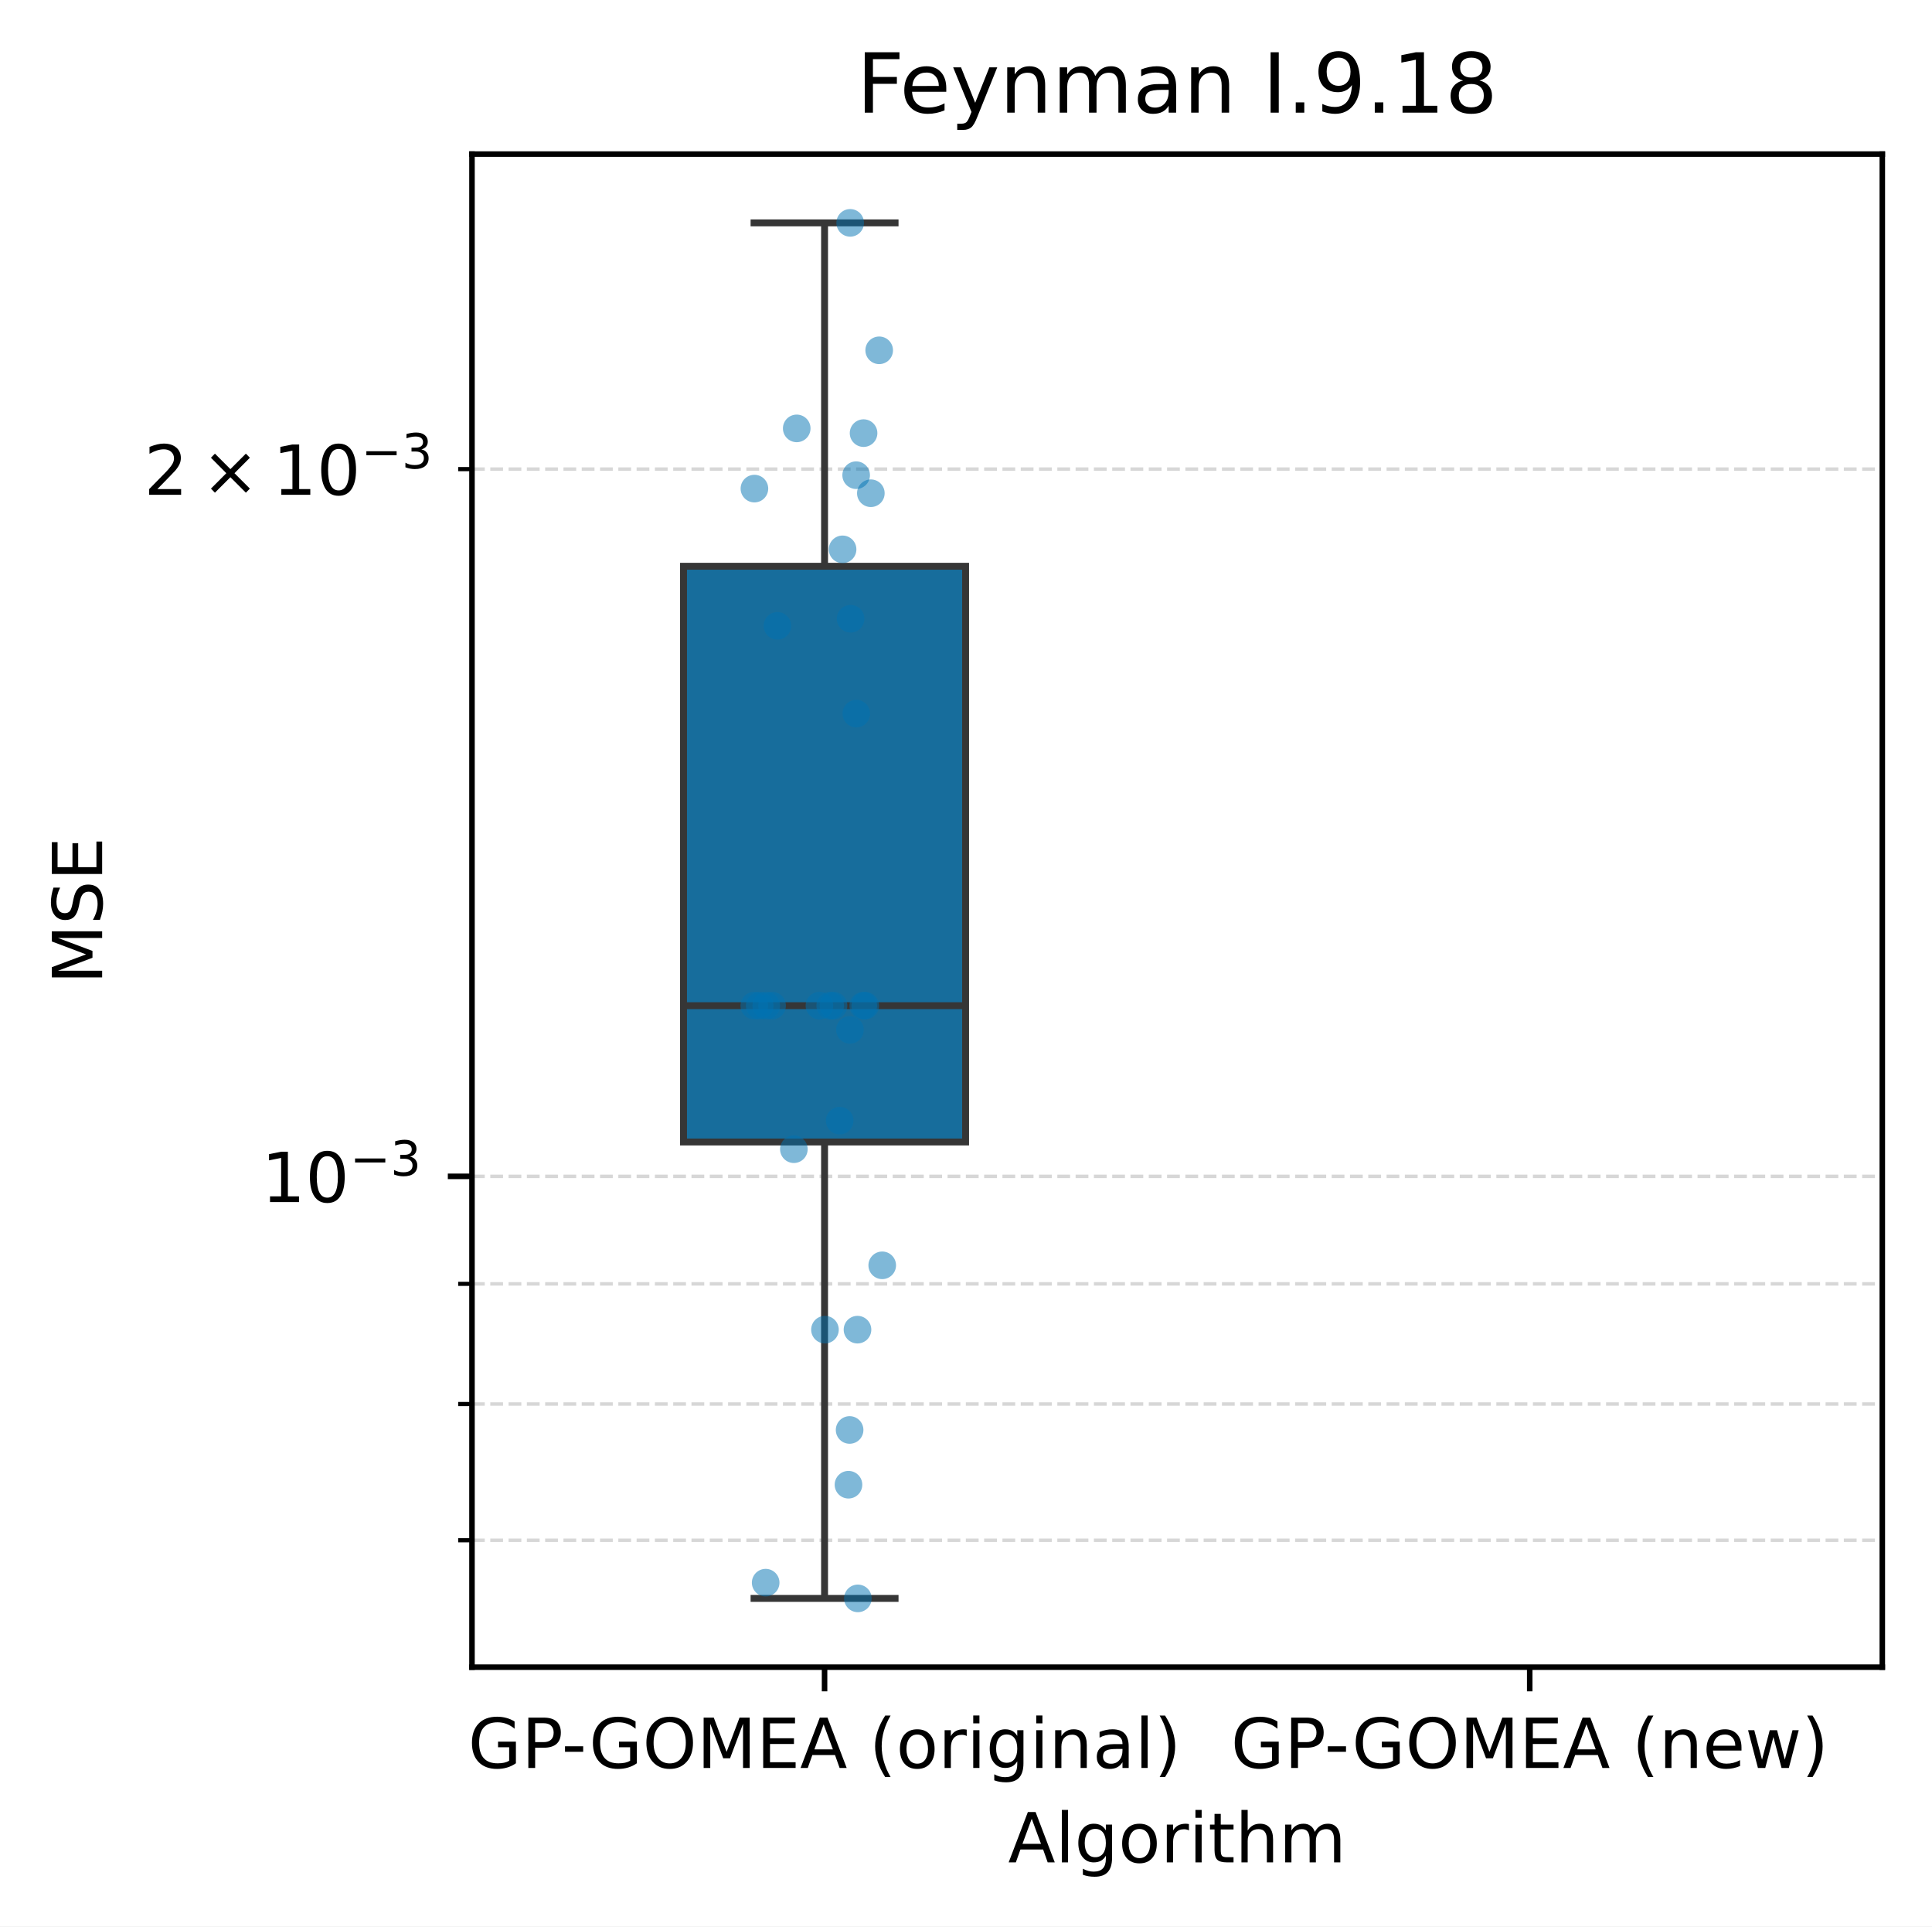
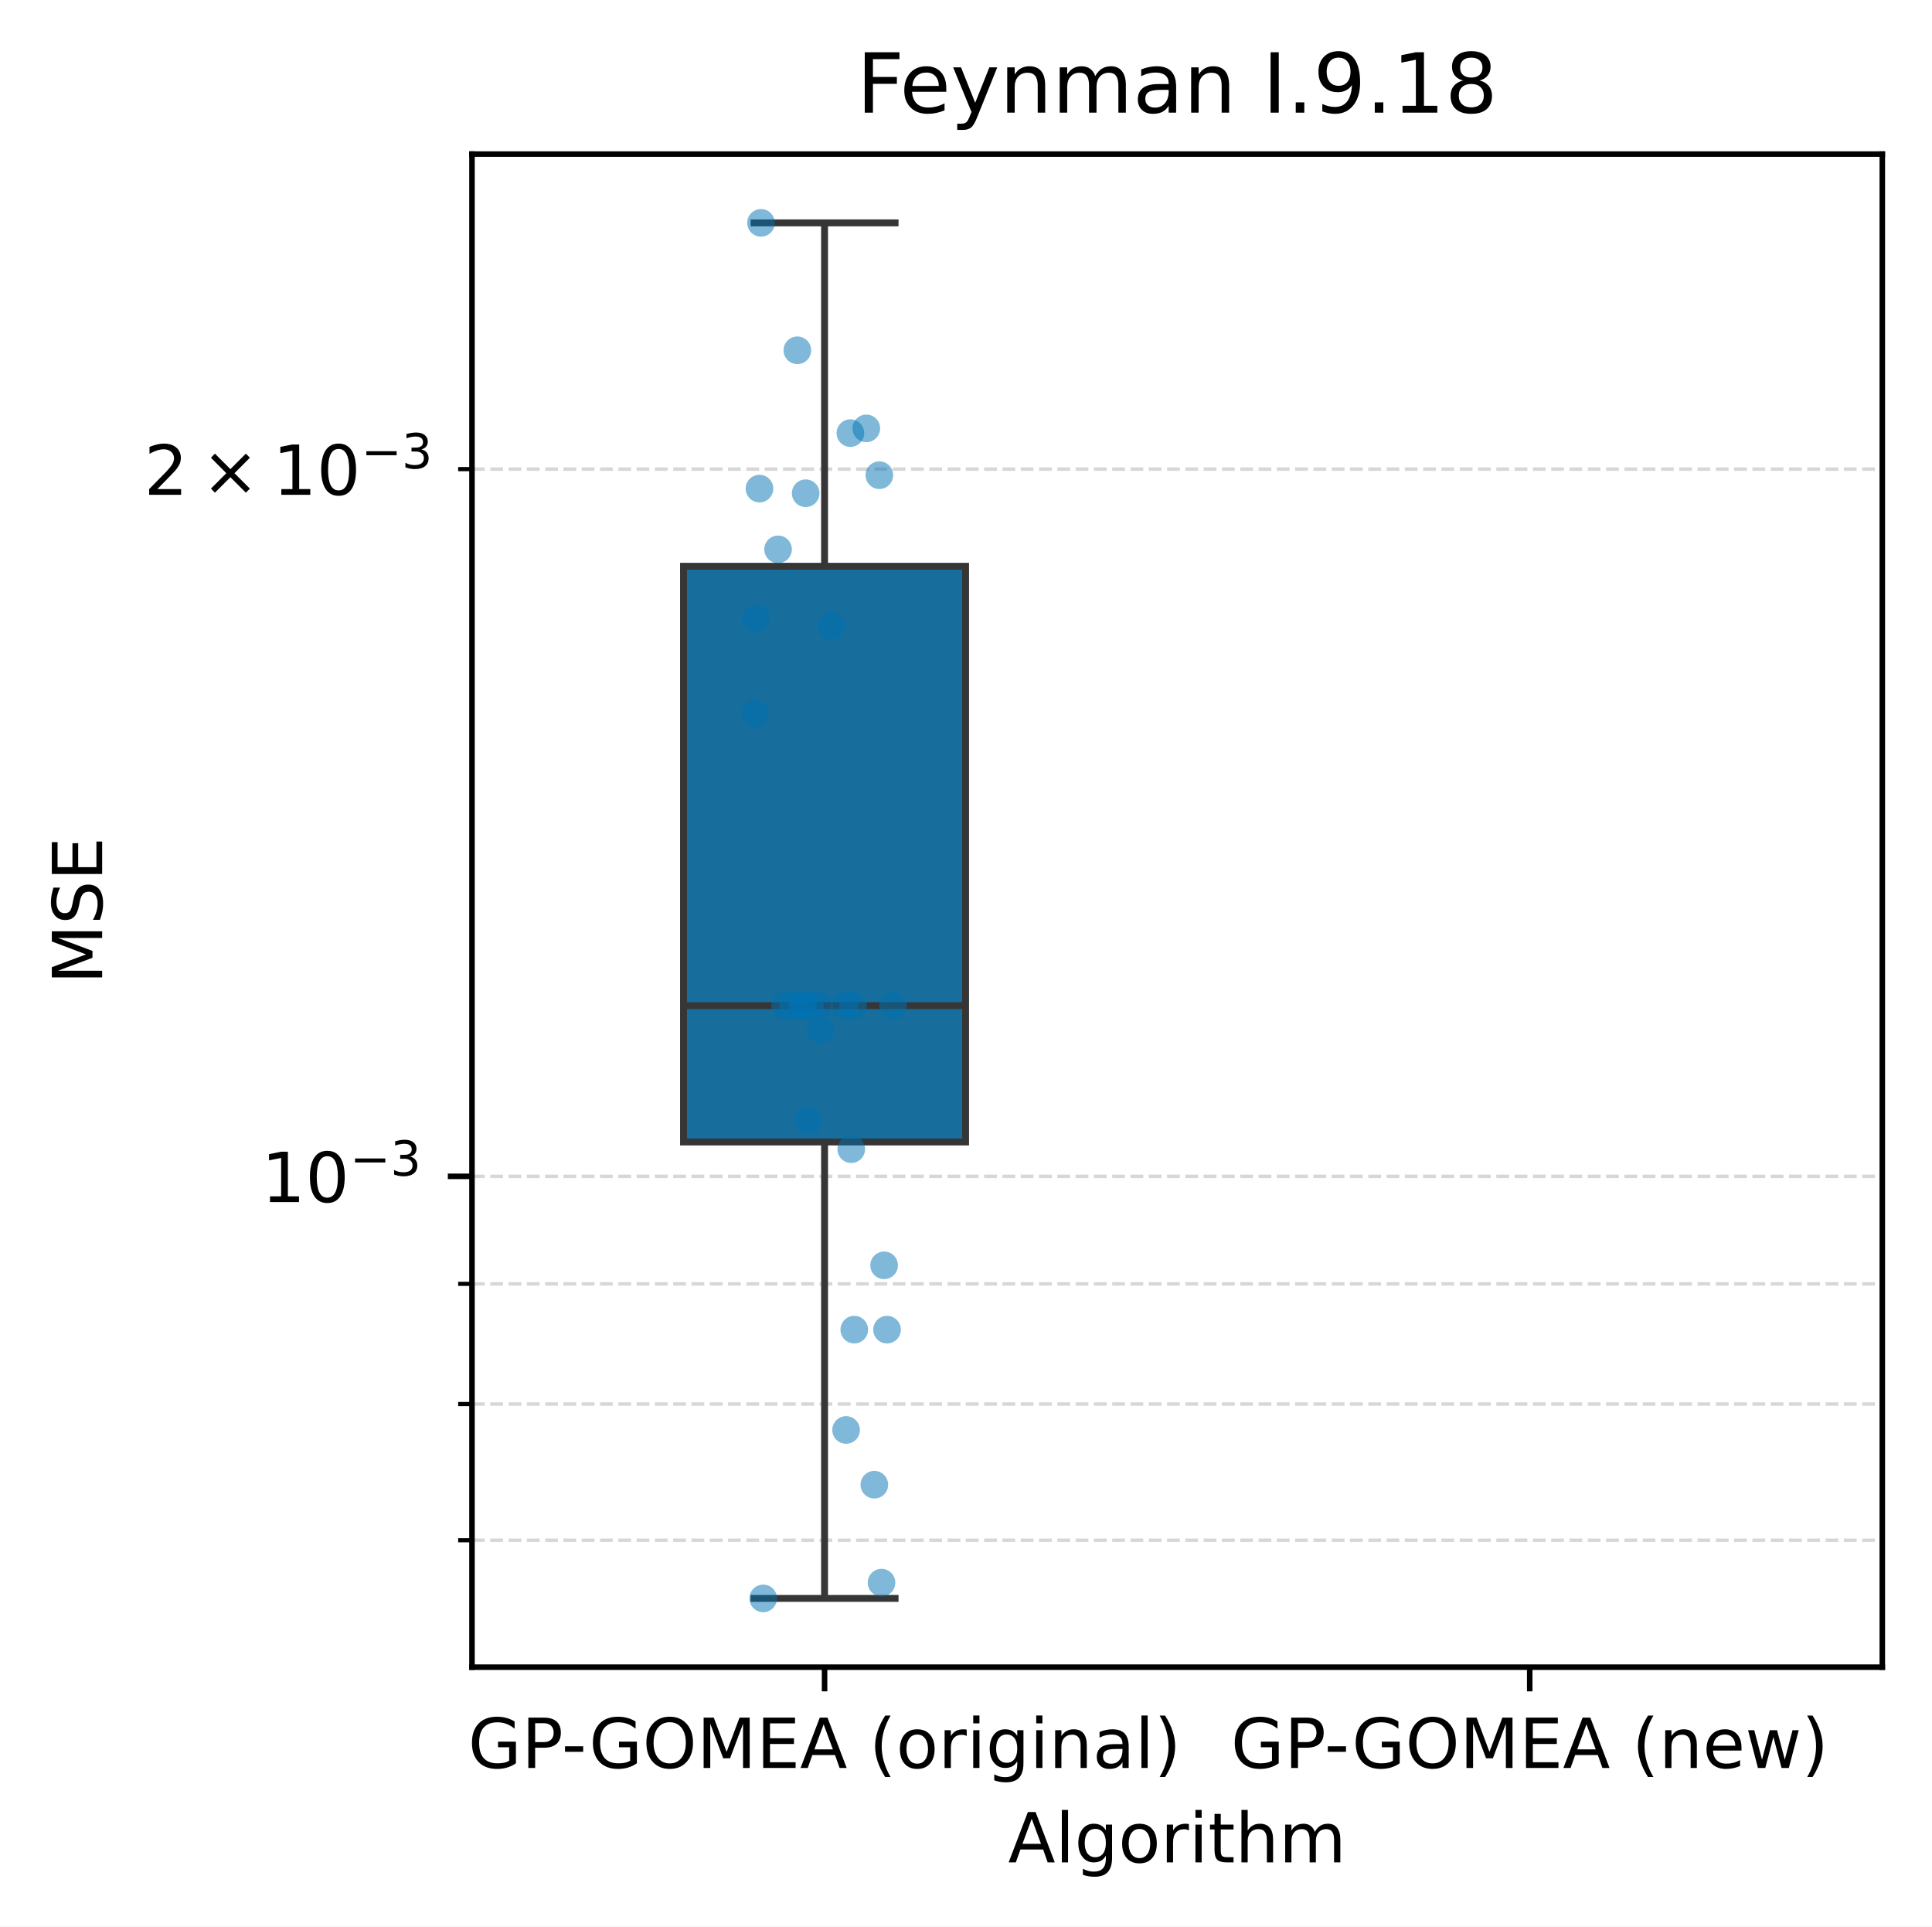
<svg xmlns="http://www.w3.org/2000/svg" xmlns:xlink="http://www.w3.org/1999/xlink" width="279.897pt" height="279.034pt" viewBox="0 0 279.897 279.034" version="1.1">
  <defs>
    <style type="text/css">*{stroke-linejoin: round; stroke-linecap: butt}</style>
  </defs>
  <g id="figure_1">
    <g id="patch_1">
      <path d="M 0 279.034  L 279.897 279.034  L 279.897 0  L 0 0  z " style="fill: #ffffff" />
    </g>
    <g id="axes_1">
      <g id="patch_2">
        <path d="M 68.378 241.478  L 272.697 241.478  L 272.697 22.318  L 68.378 22.318  z " style="fill: #ffffff" />
      </g>
      <g id="matplotlib.axis_1">
        <g id="xtick_1">
          <g id="line2d_1">
            <defs>
-               <path id="m7bb3dd7c28" d="M 0 0  L 0 3.5  " style="stroke: #000000; stroke-width: 0.8" />
-             </defs>
-             <g>
-               <use xlink:href="#m7bb3dd7c28" x="119.458" y="241.478" style="stroke: #000000; stroke-width: 0.8" />
+               <path id="m162356a1b1" d="M 0 0  L 0 3.5  " style="stroke: #000000; stroke-width: 0.8" />
+             </defs>
+             <g>
+               <use xlink:href="#m162356a1b1" x="119.458" y="241.478" style="stroke: #000000; stroke-width: 0.8" />
            </g>
          </g>
          <g id="text_1">
            <g transform="translate(67.81253 256.0766) scale(0.1 -0.1)">
              <defs>
                <path id="DejaVuSans-47" d="M 3809 666  L 3809 1919  L 2778 1919  L 2778 2438  L 4434 2438  L 4434 434  Q 4069 175 3628 42  Q 3188 -91 2688 -91  Q 1594 -91 976 548  Q 359 1188 359 2328  Q 359 3472 976 4111  Q 1594 4750 2688 4750  Q 3144 4750 3555 4637  Q 3966 4525 4313 4306  L 4313 3634  Q 3963 3931 3569 4081  Q 3175 4231 2741 4231  Q 1884 4231 1454 3753  Q 1025 3275 1025 2328  Q 1025 1384 1454 906  Q 1884 428 2741 428  Q 3075 428 3337 486  Q 3600 544 3809 666  z " transform="scale(0.015625)" />
                <path id="DejaVuSans-50" d="M 1259 4147  L 1259 2394  L 2053 2394  Q 2494 2394 2734 2622  Q 2975 2850 2975 3272  Q 2975 3691 2734 3919  Q 2494 4147 2053 4147  L 1259 4147  z M 628 4666  L 2053 4666  Q 2838 4666 3239 4311  Q 3641 3956 3641 3272  Q 3641 2581 3239 2228  Q 2838 1875 2053 1875  L 1259 1875  L 1259 0  L 628 0  L 628 4666  z " transform="scale(0.015625)" />
                <path id="DejaVuSans-2d" d="M 313 2009  L 1997 2009  L 1997 1497  L 313 1497  L 313 2009  z " transform="scale(0.015625)" />
                <path id="DejaVuSans-4f" d="M 2522 4238  Q 1834 4238 1429 3725  Q 1025 3213 1025 2328  Q 1025 1447 1429 934  Q 1834 422 2522 422  Q 3209 422 3611 934  Q 4013 1447 4013 2328  Q 4013 3213 3611 3725  Q 3209 4238 2522 4238  z M 2522 4750  Q 3503 4750 4090 4092  Q 4678 3434 4678 2328  Q 4678 1225 4090 567  Q 3503 -91 2522 -91  Q 1538 -91 948 565  Q 359 1222 359 2328  Q 359 3434 948 4092  Q 1538 4750 2522 4750  z " transform="scale(0.015625)" />
                <path id="DejaVuSans-4d" d="M 628 4666  L 1569 4666  L 2759 1491  L 3956 4666  L 4897 4666  L 4897 0  L 4281 0  L 4281 4097  L 3078 897  L 2444 897  L 1241 4097  L 1241 0  L 628 0  L 628 4666  z " transform="scale(0.015625)" />
                <path id="DejaVuSans-45" d="M 628 4666  L 3578 4666  L 3578 4134  L 1259 4134  L 1259 2753  L 3481 2753  L 3481 2222  L 1259 2222  L 1259 531  L 3634 531  L 3634 0  L 628 0  L 628 4666  z " transform="scale(0.015625)" />
                <path id="DejaVuSans-41" d="M 2188 4044  L 1331 1722  L 3047 1722  L 2188 4044  z M 1831 4666  L 2547 4666  L 4325 0  L 3669 0  L 3244 1197  L 1141 1197  L 716 0  L 50 0  L 1831 4666  z " transform="scale(0.015625)" />
                <path id="DejaVuSans-20" transform="scale(0.015625)" />
                <path id="DejaVuSans-28" d="M 1984 4856  Q 1566 4138 1362 3434  Q 1159 2731 1159 2009  Q 1159 1288 1364 580  Q 1569 -128 1984 -844  L 1484 -844  Q 1016 -109 783 600  Q 550 1309 550 2009  Q 550 2706 781 3412  Q 1013 4119 1484 4856  L 1984 4856  z " transform="scale(0.015625)" />
                <path id="DejaVuSans-6f" d="M 1959 3097  Q 1497 3097 1228 2736  Q 959 2375 959 1747  Q 959 1119 1226 758  Q 1494 397 1959 397  Q 2419 397 2687 759  Q 2956 1122 2956 1747  Q 2956 2369 2687 2733  Q 2419 3097 1959 3097  z M 1959 3584  Q 2709 3584 3137 3096  Q 3566 2609 3566 1747  Q 3566 888 3137 398  Q 2709 -91 1959 -91  Q 1206 -91 779 398  Q 353 888 353 1747  Q 353 2609 779 3096  Q 1206 3584 1959 3584  z " transform="scale(0.015625)" />
                <path id="DejaVuSans-72" d="M 2631 2963  Q 2534 3019 2420 3045  Q 2306 3072 2169 3072  Q 1681 3072 1420 2755  Q 1159 2438 1159 1844  L 1159 0  L 581 0  L 581 3500  L 1159 3500  L 1159 2956  Q 1341 3275 1631 3429  Q 1922 3584 2338 3584  Q 2397 3584 2469 3576  Q 2541 3569 2628 3553  L 2631 2963  z " transform="scale(0.015625)" />
                <path id="DejaVuSans-69" d="M 603 3500  L 1178 3500  L 1178 0  L 603 0  L 603 3500  z M 603 4863  L 1178 4863  L 1178 4134  L 603 4134  L 603 4863  z " transform="scale(0.015625)" />
                <path id="DejaVuSans-67" d="M 2906 1791  Q 2906 2416 2648 2759  Q 2391 3103 1925 3103  Q 1463 3103 1205 2759  Q 947 2416 947 1791  Q 947 1169 1205 825  Q 1463 481 1925 481  Q 2391 481 2648 825  Q 2906 1169 2906 1791  z M 3481 434  Q 3481 -459 3084 -895  Q 2688 -1331 1869 -1331  Q 1566 -1331 1297 -1286  Q 1028 -1241 775 -1147  L 775 -588  Q 1028 -725 1275 -790  Q 1522 -856 1778 -856  Q 2344 -856 2625 -561  Q 2906 -266 2906 331  L 2906 616  Q 2728 306 2450 153  Q 2172 0 1784 0  Q 1141 0 747 490  Q 353 981 353 1791  Q 353 2603 747 3093  Q 1141 3584 1784 3584  Q 2172 3584 2450 3431  Q 2728 3278 2906 2969  L 2906 3500  L 3481 3500  L 3481 434  z " transform="scale(0.015625)" />
                <path id="DejaVuSans-6e" d="M 3513 2113  L 3513 0  L 2938 0  L 2938 2094  Q 2938 2591 2744 2837  Q 2550 3084 2163 3084  Q 1697 3084 1428 2787  Q 1159 2491 1159 1978  L 1159 0  L 581 0  L 581 3500  L 1159 3500  L 1159 2956  Q 1366 3272 1645 3428  Q 1925 3584 2291 3584  Q 2894 3584 3203 3211  Q 3513 2838 3513 2113  z " transform="scale(0.015625)" />
                <path id="DejaVuSans-61" d="M 2194 1759  Q 1497 1759 1228 1600  Q 959 1441 959 1056  Q 959 750 1161 570  Q 1363 391 1709 391  Q 2188 391 2477 730  Q 2766 1069 2766 1631  L 2766 1759  L 2194 1759  z M 3341 1997  L 3341 0  L 2766 0  L 2766 531  Q 2569 213 2275 61  Q 1981 -91 1556 -91  Q 1019 -91 701 211  Q 384 513 384 1019  Q 384 1609 779 1909  Q 1175 2209 1959 2209  L 2766 2209  L 2766 2266  Q 2766 2663 2505 2880  Q 2244 3097 1772 3097  Q 1472 3097 1187 3025  Q 903 2953 641 2809  L 641 3341  Q 956 3463 1253 3523  Q 1550 3584 1831 3584  Q 2591 3584 2966 3190  Q 3341 2797 3341 1997  z " transform="scale(0.015625)" />
                <path id="DejaVuSans-6c" d="M 603 4863  L 1178 4863  L 1178 0  L 603 0  L 603 4863  z " transform="scale(0.015625)" />
                <path id="DejaVuSans-29" d="M 513 4856  L 1013 4856  Q 1481 4119 1714 3412  Q 1947 2706 1947 2009  Q 1947 1309 1714 600  Q 1481 -109 1013 -844  L 513 -844  Q 928 -128 1133 580  Q 1338 1288 1338 2009  Q 1338 2731 1133 3434  Q 928 4138 513 4856  z " transform="scale(0.015625)" />
              </defs>
              <use xlink:href="#DejaVuSans-47" />
              <use xlink:href="#DejaVuSans-50" transform="translate(77.49023 0)" />
              <use xlink:href="#DejaVuSans-2d" transform="translate(135.543 0)" />
              <use xlink:href="#DejaVuSans-47" transform="translate(175.252 0)" />
              <use xlink:href="#DejaVuSans-4f" transform="translate(252.7422 0)" />
              <use xlink:href="#DejaVuSans-4d" transform="translate(331.4531 0)" />
              <use xlink:href="#DejaVuSans-45" transform="translate(417.7324 0)" />
              <use xlink:href="#DejaVuSans-41" transform="translate(480.916 0)" />
              <use xlink:href="#DejaVuSans-20" transform="translate(549.3242 0)" />
              <use xlink:href="#DejaVuSans-28" transform="translate(581.1113 0)" />
              <use xlink:href="#DejaVuSans-6f" transform="translate(620.125 0)" />
              <use xlink:href="#DejaVuSans-72" transform="translate(681.3066 0)" />
              <use xlink:href="#DejaVuSans-69" transform="translate(722.4199 0)" />
              <use xlink:href="#DejaVuSans-67" transform="translate(750.2031 0)" />
              <use xlink:href="#DejaVuSans-69" transform="translate(813.6797 0)" />
              <use xlink:href="#DejaVuSans-6e" transform="translate(841.4629 0)" />
              <use xlink:href="#DejaVuSans-61" transform="translate(904.8418 0)" />
              <use xlink:href="#DejaVuSans-6c" transform="translate(966.1211 0)" />
              <use xlink:href="#DejaVuSans-29" transform="translate(993.9043 0)" />
            </g>
          </g>
        </g>
        <g id="xtick_2">
          <g id="line2d_2">
            <g>
-               <use xlink:href="#m7bb3dd7c28" x="221.617" y="241.478" style="stroke: #000000; stroke-width: 0.8" />
+               <use xlink:href="#m162356a1b1" x="221.617" y="241.478" style="stroke: #000000; stroke-width: 0.8" />
            </g>
          </g>
          <g id="text_2">
            <g transform="translate(178.3267 256.0766) scale(0.1 -0.1)">
              <defs>
                <path id="DejaVuSans-65" d="M 3597 1894  L 3597 1613  L 953 1613  Q 991 1019 1311 708  Q 1631 397 2203 397  Q 2534 397 2845 478  Q 3156 559 3463 722  L 3463 178  Q 3153 47 2828 -22  Q 2503 -91 2169 -91  Q 1331 -91 842 396  Q 353 884 353 1716  Q 353 2575 817 3079  Q 1281 3584 2069 3584  Q 2775 3584 3186 3129  Q 3597 2675 3597 1894  z M 3022 2063  Q 3016 2534 2758 2815  Q 2500 3097 2075 3097  Q 1594 3097 1305 2825  Q 1016 2553 972 2059  L 3022 2063  z " transform="scale(0.015625)" />
                <path id="DejaVuSans-77" d="M 269 3500  L 844 3500  L 1563 769  L 2278 3500  L 2956 3500  L 3675 769  L 4391 3500  L 4966 3500  L 4050 0  L 3372 0  L 2619 2869  L 1863 0  L 1184 0  L 269 3500  z " transform="scale(0.015625)" />
              </defs>
              <use xlink:href="#DejaVuSans-47" />
              <use xlink:href="#DejaVuSans-50" transform="translate(77.49023 0)" />
              <use xlink:href="#DejaVuSans-2d" transform="translate(135.543 0)" />
              <use xlink:href="#DejaVuSans-47" transform="translate(175.252 0)" />
              <use xlink:href="#DejaVuSans-4f" transform="translate(252.7422 0)" />
              <use xlink:href="#DejaVuSans-4d" transform="translate(331.4531 0)" />
              <use xlink:href="#DejaVuSans-45" transform="translate(417.7324 0)" />
              <use xlink:href="#DejaVuSans-41" transform="translate(480.916 0)" />
              <use xlink:href="#DejaVuSans-20" transform="translate(549.3242 0)" />
              <use xlink:href="#DejaVuSans-28" transform="translate(581.1113 0)" />
              <use xlink:href="#DejaVuSans-6e" transform="translate(620.125 0)" />
              <use xlink:href="#DejaVuSans-65" transform="translate(683.5039 0)" />
              <use xlink:href="#DejaVuSans-77" transform="translate(745.0273 0)" />
              <use xlink:href="#DejaVuSans-29" transform="translate(826.8145 0)" />
            </g>
          </g>
        </g>
        <g id="text_3">
          <g transform="translate(146.0508 269.7547) scale(0.1 -0.1)">
            <defs>
              <path id="DejaVuSans-74" d="M 1172 4494  L 1172 3500  L 2356 3500  L 2356 3053  L 1172 3053  L 1172 1153  Q 1172 725 1289 603  Q 1406 481 1766 481  L 2356 481  L 2356 0  L 1766 0  Q 1100 0 847 248  Q 594 497 594 1153  L 594 3053  L 172 3053  L 172 3500  L 594 3500  L 594 4494  L 1172 4494  z " transform="scale(0.015625)" />
              <path id="DejaVuSans-68" d="M 3513 2113  L 3513 0  L 2938 0  L 2938 2094  Q 2938 2591 2744 2837  Q 2550 3084 2163 3084  Q 1697 3084 1428 2787  Q 1159 2491 1159 1978  L 1159 0  L 581 0  L 581 4863  L 1159 4863  L 1159 2956  Q 1366 3272 1645 3428  Q 1925 3584 2291 3584  Q 2894 3584 3203 3211  Q 3513 2838 3513 2113  z " transform="scale(0.015625)" />
              <path id="DejaVuSans-6d" d="M 3328 2828  Q 3544 3216 3844 3400  Q 4144 3584 4550 3584  Q 5097 3584 5394 3201  Q 5691 2819 5691 2113  L 5691 0  L 5113 0  L 5113 2094  Q 5113 2597 4934 2840  Q 4756 3084 4391 3084  Q 3944 3084 3684 2787  Q 3425 2491 3425 1978  L 3425 0  L 2847 0  L 2847 2094  Q 2847 2600 2669 2842  Q 2491 3084 2119 3084  Q 1678 3084 1418 2786  Q 1159 2488 1159 1978  L 1159 0  L 581 0  L 581 3500  L 1159 3500  L 1159 2956  Q 1356 3278 1631 3431  Q 1906 3584 2284 3584  Q 2666 3584 2933 3390  Q 3200 3197 3328 2828  z " transform="scale(0.015625)" />
            </defs>
            <use xlink:href="#DejaVuSans-41" />
            <use xlink:href="#DejaVuSans-6c" transform="translate(68.4082 0)" />
            <use xlink:href="#DejaVuSans-67" transform="translate(96.19141 0)" />
            <use xlink:href="#DejaVuSans-6f" transform="translate(159.668 0)" />
            <use xlink:href="#DejaVuSans-72" transform="translate(220.8496 0)" />
            <use xlink:href="#DejaVuSans-69" transform="translate(261.9629 0)" />
            <use xlink:href="#DejaVuSans-74" transform="translate(289.7461 0)" />
            <use xlink:href="#DejaVuSans-68" transform="translate(328.9551 0)" />
            <use xlink:href="#DejaVuSans-6d" transform="translate(392.334 0)" />
          </g>
        </g>
      </g>
      <g id="matplotlib.axis_2">
        <g id="ytick_1">
          <g id="line2d_3">
-             <path d="M 68.378 170.387  L 272.697 170.387  " clip-path="url(#p9548828009)" style="fill: none; stroke-dasharray: 1.85,0.8; stroke-dashoffset: 0; stroke: #b0b0b0; stroke-opacity: 0.5; stroke-width: 0.5" />
+             <path d="M 68.378 170.387  L 272.697 170.387  " clip-path="url(#p929f672848)" style="fill: none; stroke-dasharray: 1.85,0.8; stroke-dashoffset: 0; stroke: #b0b0b0; stroke-opacity: 0.5; stroke-width: 0.5" />
          </g>
          <g id="line2d_4">
            <defs>
-               <path id="m0c9d0d22ef" d="M 0 0  L -3.5 0  " style="stroke: #000000; stroke-width: 0.8" />
-             </defs>
-             <g>
-               <use xlink:href="#m0c9d0d22ef" x="68.378" y="170.387" style="stroke: #000000; stroke-width: 0.8" />
+               <path id="mc552188295" d="M 0 0  L -3.5 0  " style="stroke: #000000; stroke-width: 0.8" />
+             </defs>
+             <g>
+               <use xlink:href="#mc552188295" x="68.378" y="170.387" style="stroke: #000000; stroke-width: 0.8" />
            </g>
          </g>
          <g id="text_4">
            <g transform="translate(37.87812 174.1865) scale(0.1 -0.1)">
              <defs>
                <path id="DejaVuSans-31" d="M 794 531  L 1825 531  L 1825 4091  L 703 3866  L 703 4441  L 1819 4666  L 2450 4666  L 2450 531  L 3481 531  L 3481 0  L 794 0  L 794 531  z " transform="scale(0.015625)" />
                <path id="DejaVuSans-30" d="M 2034 4250  Q 1547 4250 1301 3770  Q 1056 3291 1056 2328  Q 1056 1369 1301 889  Q 1547 409 2034 409  Q 2525 409 2770 889  Q 3016 1369 3016 2328  Q 3016 3291 2770 3770  Q 2525 4250 2034 4250  z M 2034 4750  Q 2819 4750 3233 4129  Q 3647 3509 3647 2328  Q 3647 1150 3233 529  Q 2819 -91 2034 -91  Q 1250 -91 836 529  Q 422 1150 422 2328  Q 422 3509 836 4129  Q 1250 4750 2034 4750  z " transform="scale(0.015625)" />
                <path id="DejaVuSans-2212" d="M 678 2272  L 4684 2272  L 4684 1741  L 678 1741  L 678 2272  z " transform="scale(0.015625)" />
                <path id="DejaVuSans-33" d="M 2597 2516  Q 3050 2419 3304 2112  Q 3559 1806 3559 1356  Q 3559 666 3084 287  Q 2609 -91 1734 -91  Q 1441 -91 1130 -33  Q 819 25 488 141  L 488 750  Q 750 597 1062 519  Q 1375 441 1716 441  Q 2309 441 2620 675  Q 2931 909 2931 1356  Q 2931 1769 2642 2001  Q 2353 2234 1838 2234  L 1294 2234  L 1294 2753  L 1863 2753  Q 2328 2753 2575 2939  Q 2822 3125 2822 3475  Q 2822 3834 2567 4026  Q 2313 4219 1838 4219  Q 1578 4219 1281 4162  Q 984 4106 628 3988  L 628 4550  Q 988 4650 1302 4700  Q 1616 4750 1894 4750  Q 2613 4750 3031 4423  Q 3450 4097 3450 3541  Q 3450 3153 3228 2886  Q 3006 2619 2597 2516  z " transform="scale(0.015625)" />
              </defs>
              <use xlink:href="#DejaVuSans-31" transform="translate(0 0.765625)" />
              <use xlink:href="#DejaVuSans-30" transform="translate(63.62305 0.765625)" />
              <use xlink:href="#DejaVuSans-2212" transform="translate(128.2031 39.04688) scale(0.7)" />
              <use xlink:href="#DejaVuSans-33" transform="translate(186.8555 39.04688) scale(0.7)" />
            </g>
          </g>
        </g>
        <g id="ytick_2">
          <g id="line2d_5">
-             <path d="M 68.378 223.1  L 272.697 223.1  " clip-path="url(#p9548828009)" style="fill: none; stroke-dasharray: 1.85,0.8; stroke-dashoffset: 0; stroke: #b0b0b0; stroke-opacity: 0.5; stroke-width: 0.5" />
+             <path d="M 68.378 223.1  L 272.697 223.1  " clip-path="url(#p929f672848)" style="fill: none; stroke-dasharray: 1.85,0.8; stroke-dashoffset: 0; stroke: #b0b0b0; stroke-opacity: 0.5; stroke-width: 0.5" />
          </g>
          <g id="line2d_6">
            <defs>
-               <path id="m83b04ad73b" d="M 0 0  L -2 0  " style="stroke: #000000; stroke-width: 0.6" />
-             </defs>
-             <g>
-               <use xlink:href="#m83b04ad73b" x="68.378" y="223.1" style="stroke: #000000; stroke-width: 0.6" />
+               <path id="m410c3475f3" d="M 0 0  L -2 0  " style="stroke: #000000; stroke-width: 0.6" />
+             </defs>
+             <g>
+               <use xlink:href="#m410c3475f3" x="68.378" y="223.1" style="stroke: #000000; stroke-width: 0.6" />
            </g>
          </g>
        </g>
        <g id="ytick_3">
          <g id="line2d_7">
-             <path d="M 68.378 203.365  L 272.697 203.365  " clip-path="url(#p9548828009)" style="fill: none; stroke-dasharray: 1.85,0.8; stroke-dashoffset: 0; stroke: #b0b0b0; stroke-opacity: 0.5; stroke-width: 0.5" />
+             <path d="M 68.378 203.365  L 272.697 203.365  " clip-path="url(#p929f672848)" style="fill: none; stroke-dasharray: 1.85,0.8; stroke-dashoffset: 0; stroke: #b0b0b0; stroke-opacity: 0.5; stroke-width: 0.5" />
          </g>
          <g id="line2d_8">
            <g>
-               <use xlink:href="#m83b04ad73b" x="68.378" y="203.365" style="stroke: #000000; stroke-width: 0.6" />
+               <use xlink:href="#m410c3475f3" x="68.378" y="203.365" style="stroke: #000000; stroke-width: 0.6" />
            </g>
          </g>
        </g>
        <g id="ytick_4">
          <g id="line2d_9">
-             <path d="M 68.378 185.958  L 272.697 185.958  " clip-path="url(#p9548828009)" style="fill: none; stroke-dasharray: 1.85,0.8; stroke-dashoffset: 0; stroke: #b0b0b0; stroke-opacity: 0.5; stroke-width: 0.5" />
+             <path d="M 68.378 185.958  L 272.697 185.958  " clip-path="url(#p929f672848)" style="fill: none; stroke-dasharray: 1.85,0.8; stroke-dashoffset: 0; stroke: #b0b0b0; stroke-opacity: 0.5; stroke-width: 0.5" />
          </g>
          <g id="line2d_10">
            <g>
-               <use xlink:href="#m83b04ad73b" x="68.378" y="185.958" style="stroke: #000000; stroke-width: 0.6" />
+               <use xlink:href="#m410c3475f3" x="68.378" y="185.958" style="stroke: #000000; stroke-width: 0.6" />
            </g>
          </g>
        </g>
        <g id="ytick_5">
          <g id="line2d_11">
-             <path d="M 68.378 67.948  L 272.697 67.948  " clip-path="url(#p9548828009)" style="fill: none; stroke-dasharray: 1.85,0.8; stroke-dashoffset: 0; stroke: #b0b0b0; stroke-opacity: 0.5; stroke-width: 0.5" />
+             <path d="M 68.378 67.948  L 272.697 67.948  " clip-path="url(#p929f672848)" style="fill: none; stroke-dasharray: 1.85,0.8; stroke-dashoffset: 0; stroke: #b0b0b0; stroke-opacity: 0.5; stroke-width: 0.5" />
          </g>
          <g id="line2d_12">
            <g>
-               <use xlink:href="#m83b04ad73b" x="68.378" y="67.948" style="stroke: #000000; stroke-width: 0.6" />
+               <use xlink:href="#m410c3475f3" x="68.378" y="67.948" style="stroke: #000000; stroke-width: 0.6" />
            </g>
          </g>
          <g id="text_5">
            <g transform="translate(20.87813 71.74763) scale(0.1 -0.1)">
              <defs>
                <path id="DejaVuSans-32" d="M 1228 531  L 3431 531  L 3431 0  L 469 0  L 469 531  Q 828 903 1448 1529  Q 2069 2156 2228 2338  Q 2531 2678 2651 2914  Q 2772 3150 2772 3378  Q 2772 3750 2511 3984  Q 2250 4219 1831 4219  Q 1534 4219 1204 4116  Q 875 4013 500 3803  L 500 4441  Q 881 4594 1212 4672  Q 1544 4750 1819 4750  Q 2544 4750 2975 4387  Q 3406 4025 3406 3419  Q 3406 3131 3298 2873  Q 3191 2616 2906 2266  Q 2828 2175 2409 1742  Q 1991 1309 1228 531  z " transform="scale(0.015625)" />
                <path id="DejaVuSans-d7" d="M 4488 3438  L 3059 2003  L 4488 575  L 4116 197  L 2681 1631  L 1247 197  L 878 575  L 2303 2003  L 878 3438  L 1247 3816  L 2681 2381  L 4116 3816  L 4488 3438  z " transform="scale(0.015625)" />
              </defs>
              <use xlink:href="#DejaVuSans-32" transform="translate(0 0.765625)" />
              <use xlink:href="#DejaVuSans-d7" transform="translate(83.10547 0.765625)" />
              <use xlink:href="#DejaVuSans-31" transform="translate(186.377 0.765625)" />
              <use xlink:href="#DejaVuSans-30" transform="translate(250 0.765625)" />
              <use xlink:href="#DejaVuSans-2212" transform="translate(314.5801 39.04688) scale(0.7)" />
              <use xlink:href="#DejaVuSans-33" transform="translate(373.2324 39.04688) scale(0.7)" />
            </g>
          </g>
        </g>
        <g id="text_6">
          <g transform="translate(14.79844 142.5458) rotate(-90) scale(0.1 -0.1)">
            <defs>
              <path id="DejaVuSans-53" d="M 3425 4513  L 3425 3897  Q 3066 4069 2747 4153  Q 2428 4238 2131 4238  Q 1616 4238 1336 4038  Q 1056 3838 1056 3469  Q 1056 3159 1242 3001  Q 1428 2844 1947 2747  L 2328 2669  Q 3034 2534 3370 2195  Q 3706 1856 3706 1288  Q 3706 609 3251 259  Q 2797 -91 1919 -91  Q 1588 -91 1214 -16  Q 841 59 441 206  L 441 856  Q 825 641 1194 531  Q 1563 422 1919 422  Q 2459 422 2753 634  Q 3047 847 3047 1241  Q 3047 1584 2836 1778  Q 2625 1972 2144 2069  L 1759 2144  Q 1053 2284 737 2584  Q 422 2884 422 3419  Q 422 4038 858 4394  Q 1294 4750 2059 4750  Q 2388 4750 2728 4690  Q 3069 4631 3425 4513  z " transform="scale(0.015625)" />
            </defs>
            <use xlink:href="#DejaVuSans-4d" />
            <use xlink:href="#DejaVuSans-53" transform="translate(86.2793 0)" />
            <use xlink:href="#DejaVuSans-45" transform="translate(149.7559 0)" />
          </g>
        </g>
      </g>
      <g id="patch_3">
-         <path d="M 99.026 165.41  L 139.89 165.41  L 139.89 82.02  L 99.026 82.02  L 99.026 165.41  z " clip-path="url(#p9548828009)" style="fill: #176d9c; stroke: #363636; stroke-linejoin: miter" />
+         <path d="M 99.026 165.41  L 139.89 165.41  L 139.89 82.02  L 99.026 82.02  L 99.026 165.41  z " clip-path="url(#p929f672848)" style="fill: #176d9c; stroke: #363636; stroke-linejoin: miter" />
      </g>
      <g id="line2d_13">
-         <path d="M 119.458 165.41  L 119.458 231.516  " clip-path="url(#p9548828009)" style="fill: none; stroke: #363636" />
+         <path d="M 119.458 165.41  L 119.458 231.516  " clip-path="url(#p929f672848)" style="fill: none; stroke: #363636" />
      </g>
      <g id="line2d_14">
-         <path d="M 119.458 82.02  L 119.458 32.28  " clip-path="url(#p9548828009)" style="fill: none; stroke: #363636" />
+         <path d="M 119.458 82.02  L 119.458 32.28  " clip-path="url(#p929f672848)" style="fill: none; stroke: #363636" />
      </g>
      <g id="line2d_15">
-         <path d="M 109.242 231.516  L 129.674 231.516  " clip-path="url(#p9548828009)" style="fill: none; stroke: #363636; stroke-linecap: square" />
+         <path d="M 109.242 231.516  L 129.674 231.516  " clip-path="url(#p929f672848)" style="fill: none; stroke: #363636; stroke-linecap: square" />
      </g>
      <g id="line2d_16">
-         <path d="M 109.242 32.28  L 129.674 32.28  " clip-path="url(#p9548828009)" style="fill: none; stroke: #363636; stroke-linecap: square" />
+         <path d="M 109.242 32.28  L 129.674 32.28  " clip-path="url(#p929f672848)" style="fill: none; stroke: #363636; stroke-linecap: square" />
      </g>
      <g id="line2d_17" />
      <g id="line2d_18">
-         <path d="M 99.026 145.663  L 139.89 145.663  " clip-path="url(#p9548828009)" style="fill: none; stroke: #363636" />
+         <path d="M 99.026 145.663  L 139.89 145.663  " clip-path="url(#p929f672848)" style="fill: none; stroke: #363636" />
      </g>
      <g id="patch_4">
        <path d="M 68.378 241.478  L 68.378 22.318  " style="fill: none; stroke: #000000; stroke-width: 0.8; stroke-linejoin: miter; stroke-linecap: square" />
      </g>
      <g id="patch_5">
        <path d="M 272.697 241.478  L 272.697 22.318  " style="fill: none; stroke: #000000; stroke-width: 0.8; stroke-linejoin: miter; stroke-linecap: square" />
      </g>
      <g id="patch_6">
        <path d="M 68.378 241.478  L 272.697 241.478  " style="fill: none; stroke: #000000; stroke-width: 0.8; stroke-linejoin: miter; stroke-linecap: square" />
      </g>
      <g id="patch_7">
        <path d="M 68.378 22.318  L 272.697 22.318  " style="fill: none; stroke: #000000; stroke-width: 0.8; stroke-linejoin: miter; stroke-linecap: square" />
      </g>
      <g id="PathCollection_1">
        <defs>
-           <path id="C0_0_bdceb6cff4" d="M 0 2  C 0.53 2 1.039 1.789 1.414 1.414  C 1.789 1.039 2 0.53 2 -0  C 2 -0.53 1.789 -1.039 1.414 -1.414  C 1.039 -1.789 0.53 -2 0 -2  C -0.53 -2 -1.039 -1.789 -1.414 -1.414  C -1.789 -1.039 -2 -0.53 -2 0  C -2 0.53 -1.789 1.039 -1.414 1.414  C -1.039 1.789 -0.53 2 0 2  z " />
+           <path id="C0_0_39189980b1" d="M 0 2  C 0.53 2 1.039 1.789 1.414 1.414  C 1.789 1.039 2 0.53 2 -0  C 2 -0.53 1.789 -1.039 1.414 -1.414  C 1.039 -1.789 0.53 -2 0 -2  C -0.53 -2 -1.039 -1.789 -1.414 -1.414  C -1.789 -1.039 -2 -0.53 -2 0  C -2 0.53 -1.789 1.039 -1.414 1.414  C -1.039 1.789 -0.53 2 0 2  z " />
        </defs>
-         <g clip-path="url(#p9548828009)">
-           <use xlink:href="#C0_0_bdceb6cff4" x="110.058" y="145.663" style="fill: #0173b2; fill-opacity: 0.5" />
-         </g>
-         <g clip-path="url(#p9548828009)">
-           <use xlink:href="#C0_0_bdceb6cff4" x="123.229" y="89.622" style="fill: #0173b2; fill-opacity: 0.5" />
-         </g>
-         <g clip-path="url(#p9548828009)">
-           <use xlink:href="#C0_0_bdceb6cff4" x="127.372" y="50.74" style="fill: #0173b2; fill-opacity: 0.5" />
-         </g>
-         <g clip-path="url(#p9548828009)">
-           <use xlink:href="#C0_0_bdceb6cff4" x="125.352" y="145.663" style="fill: #0173b2; fill-opacity: 0.5" />
-         </g>
-         <g clip-path="url(#p9548828009)">
-           <use xlink:href="#C0_0_bdceb6cff4" x="123.135" y="149.172" style="fill: #0173b2; fill-opacity: 0.5" />
-         </g>
-         <g clip-path="url(#p9548828009)">
-           <use xlink:href="#C0_0_bdceb6cff4" x="111.856" y="145.663" style="fill: #0173b2; fill-opacity: 0.5" />
-         </g>
-         <g clip-path="url(#p9548828009)">
-           <use xlink:href="#C0_0_bdceb6cff4" x="119.516" y="192.592" style="fill: #0173b2; fill-opacity: 0.5" />
-         </g>
-         <g clip-path="url(#p9548828009)">
-           <use xlink:href="#C0_0_bdceb6cff4" x="125.109" y="62.735" style="fill: #0173b2; fill-opacity: 0.5" />
-         </g>
-         <g clip-path="url(#p9548828009)">
-           <use xlink:href="#C0_0_bdceb6cff4" x="123.087" y="207.122" style="fill: #0173b2; fill-opacity: 0.5" />
-         </g>
-         <g clip-path="url(#p9548828009)">
-           <use xlink:href="#C0_0_bdceb6cff4" x="122.069" y="79.571" style="fill: #0173b2; fill-opacity: 0.5" />
-         </g>
-         <g clip-path="url(#p9548828009)">
-           <use xlink:href="#C0_0_bdceb6cff4" x="115.425" y="62.05" style="fill: #0173b2; fill-opacity: 0.5" />
-         </g>
-         <g clip-path="url(#p9548828009)">
-           <use xlink:href="#C0_0_bdceb6cff4" x="124.229" y="192.592" style="fill: #0173b2; fill-opacity: 0.5" />
-         </g>
-         <g clip-path="url(#p9548828009)">
-           <use xlink:href="#C0_0_bdceb6cff4" x="115.011" y="166.454" style="fill: #0173b2; fill-opacity: 0.5" />
-         </g>
-         <g clip-path="url(#p9548828009)">
-           <use xlink:href="#C0_0_bdceb6cff4" x="121.649" y="162.321" style="fill: #0173b2; fill-opacity: 0.5" />
-         </g>
-         <g clip-path="url(#p9548828009)">
-           <use xlink:href="#C0_0_bdceb6cff4" x="123.17" y="32.28" style="fill: #0173b2; fill-opacity: 0.5" />
-         </g>
-         <g clip-path="url(#p9548828009)">
-           <use xlink:href="#C0_0_bdceb6cff4" x="109.296" y="70.771" style="fill: #0173b2; fill-opacity: 0.5" />
-         </g>
-         <g clip-path="url(#p9548828009)">
-           <use xlink:href="#C0_0_bdceb6cff4" x="118.715" y="145.663" style="fill: #0173b2; fill-opacity: 0.5" />
-         </g>
-         <g clip-path="url(#p9548828009)">
-           <use xlink:href="#C0_0_bdceb6cff4" x="112.626" y="90.648" style="fill: #0173b2; fill-opacity: 0.5" />
-         </g>
-         <g clip-path="url(#p9548828009)">
-           <use xlink:href="#C0_0_bdceb6cff4" x="124.283" y="231.516" style="fill: #0173b2; fill-opacity: 0.5" />
-         </g>
-         <g clip-path="url(#p9548828009)">
-           <use xlink:href="#C0_0_bdceb6cff4" x="110.926" y="229.239" style="fill: #0173b2; fill-opacity: 0.5" />
-         </g>
-         <g clip-path="url(#p9548828009)">
-           <use xlink:href="#C0_0_bdceb6cff4" x="125.067" y="145.663" style="fill: #0173b2; fill-opacity: 0.5" />
-         </g>
-         <g clip-path="url(#p9548828009)">
-           <use xlink:href="#C0_0_bdceb6cff4" x="120.275" y="145.663" style="fill: #0173b2; fill-opacity: 0.5" />
-         </g>
-         <g clip-path="url(#p9548828009)">
-           <use xlink:href="#C0_0_bdceb6cff4" x="109.273" y="145.663" style="fill: #0173b2; fill-opacity: 0.5" />
-         </g>
-         <g clip-path="url(#p9548828009)">
-           <use xlink:href="#C0_0_bdceb6cff4" x="120.755" y="145.663" style="fill: #0173b2; fill-opacity: 0.5" />
-         </g>
-         <g clip-path="url(#p9548828009)">
-           <use xlink:href="#C0_0_bdceb6cff4" x="122.923" y="215.051" style="fill: #0173b2; fill-opacity: 0.5" />
-         </g>
-         <g clip-path="url(#p9548828009)">
-           <use xlink:href="#C0_0_bdceb6cff4" x="127.812" y="183.274" style="fill: #0173b2; fill-opacity: 0.5" />
-         </g>
-         <g clip-path="url(#p9548828009)">
-           <use xlink:href="#C0_0_bdceb6cff4" x="111.009" y="145.663" style="fill: #0173b2; fill-opacity: 0.5" />
-         </g>
-         <g clip-path="url(#p9548828009)">
-           <use xlink:href="#C0_0_bdceb6cff4" x="126.163" y="71.442" style="fill: #0173b2; fill-opacity: 0.5" />
-         </g>
-         <g clip-path="url(#p9548828009)">
-           <use xlink:href="#C0_0_bdceb6cff4" x="124.035" y="68.828" style="fill: #0173b2; fill-opacity: 0.5" />
-         </g>
-         <g clip-path="url(#p9548828009)">
-           <use xlink:href="#C0_0_bdceb6cff4" x="124.057" y="103.361" style="fill: #0173b2; fill-opacity: 0.5" />
+         <g clip-path="url(#p929f672848)">
+           <use xlink:href="#C0_0_39189980b1" x="114.892" y="145.663" style="fill: #0173b2; fill-opacity: 0.5" />
+         </g>
+         <g clip-path="url(#p929f672848)">
+           <use xlink:href="#C0_0_39189980b1" x="109.454" y="89.622" style="fill: #0173b2; fill-opacity: 0.5" />
+         </g>
+         <g clip-path="url(#p929f672848)">
+           <use xlink:href="#C0_0_39189980b1" x="115.517" y="50.74" style="fill: #0173b2; fill-opacity: 0.5" />
+         </g>
+         <g clip-path="url(#p929f672848)">
+           <use xlink:href="#C0_0_39189980b1" x="113.734" y="145.663" style="fill: #0173b2; fill-opacity: 0.5" />
+         </g>
+         <g clip-path="url(#p929f672848)">
+           <use xlink:href="#C0_0_39189980b1" x="118.852" y="149.172" style="fill: #0173b2; fill-opacity: 0.5" />
+         </g>
+         <g clip-path="url(#p929f672848)">
+           <use xlink:href="#C0_0_39189980b1" x="118.643" y="145.663" style="fill: #0173b2; fill-opacity: 0.5" />
+         </g>
+         <g clip-path="url(#p929f672848)">
+           <use xlink:href="#C0_0_39189980b1" x="128.509" y="192.592" style="fill: #0173b2; fill-opacity: 0.5" />
+         </g>
+         <g clip-path="url(#p929f672848)">
+           <use xlink:href="#C0_0_39189980b1" x="123.198" y="62.735" style="fill: #0173b2; fill-opacity: 0.5" />
+         </g>
+         <g clip-path="url(#p929f672848)">
+           <use xlink:href="#C0_0_39189980b1" x="122.578" y="207.122" style="fill: #0173b2; fill-opacity: 0.5" />
+         </g>
+         <g clip-path="url(#p929f672848)">
+           <use xlink:href="#C0_0_39189980b1" x="112.721" y="79.571" style="fill: #0173b2; fill-opacity: 0.5" />
+         </g>
+         <g clip-path="url(#p929f672848)">
+           <use xlink:href="#C0_0_39189980b1" x="125.507" y="62.05" style="fill: #0173b2; fill-opacity: 0.5" />
+         </g>
+         <g clip-path="url(#p929f672848)">
+           <use xlink:href="#C0_0_39189980b1" x="123.762" y="192.592" style="fill: #0173b2; fill-opacity: 0.5" />
+         </g>
+         <g clip-path="url(#p929f672848)">
+           <use xlink:href="#C0_0_39189980b1" x="123.323" y="166.454" style="fill: #0173b2; fill-opacity: 0.5" />
+         </g>
+         <g clip-path="url(#p929f672848)">
+           <use xlink:href="#C0_0_39189980b1" x="117.123" y="162.321" style="fill: #0173b2; fill-opacity: 0.5" />
+         </g>
+         <g clip-path="url(#p929f672848)">
+           <use xlink:href="#C0_0_39189980b1" x="110.249" y="32.28" style="fill: #0173b2; fill-opacity: 0.5" />
+         </g>
+         <g clip-path="url(#p929f672848)">
+           <use xlink:href="#C0_0_39189980b1" x="110.029" y="70.771" style="fill: #0173b2; fill-opacity: 0.5" />
+         </g>
+         <g clip-path="url(#p929f672848)">
+           <use xlink:href="#C0_0_39189980b1" x="116.327" y="145.663" style="fill: #0173b2; fill-opacity: 0.5" />
+         </g>
+         <g clip-path="url(#p929f672848)">
+           <use xlink:href="#C0_0_39189980b1" x="120.465" y="90.648" style="fill: #0173b2; fill-opacity: 0.5" />
+         </g>
+         <g clip-path="url(#p929f672848)">
+           <use xlink:href="#C0_0_39189980b1" x="110.57" y="231.516" style="fill: #0173b2; fill-opacity: 0.5" />
+         </g>
+         <g clip-path="url(#p929f672848)">
+           <use xlink:href="#C0_0_39189980b1" x="127.709" y="229.239" style="fill: #0173b2; fill-opacity: 0.5" />
+         </g>
+         <g clip-path="url(#p929f672848)">
+           <use xlink:href="#C0_0_39189980b1" x="123.598" y="145.663" style="fill: #0173b2; fill-opacity: 0.5" />
+         </g>
+         <g clip-path="url(#p929f672848)">
+           <use xlink:href="#C0_0_39189980b1" x="129.385" y="145.663" style="fill: #0173b2; fill-opacity: 0.5" />
+         </g>
+         <g clip-path="url(#p929f672848)">
+           <use xlink:href="#C0_0_39189980b1" x="117.349" y="145.663" style="fill: #0173b2; fill-opacity: 0.5" />
+         </g>
+         <g clip-path="url(#p929f672848)">
+           <use xlink:href="#C0_0_39189980b1" x="116.28" y="145.663" style="fill: #0173b2; fill-opacity: 0.5" />
+         </g>
+         <g clip-path="url(#p929f672848)">
+           <use xlink:href="#C0_0_39189980b1" x="126.669" y="215.051" style="fill: #0173b2; fill-opacity: 0.5" />
+         </g>
+         <g clip-path="url(#p929f672848)">
+           <use xlink:href="#C0_0_39189980b1" x="128.088" y="183.274" style="fill: #0173b2; fill-opacity: 0.5" />
+         </g>
+         <g clip-path="url(#p929f672848)">
+           <use xlink:href="#C0_0_39189980b1" x="122.366" y="145.663" style="fill: #0173b2; fill-opacity: 0.5" />
+         </g>
+         <g clip-path="url(#p929f672848)">
+           <use xlink:href="#C0_0_39189980b1" x="116.723" y="71.442" style="fill: #0173b2; fill-opacity: 0.5" />
+         </g>
+         <g clip-path="url(#p929f672848)">
+           <use xlink:href="#C0_0_39189980b1" x="127.396" y="68.828" style="fill: #0173b2; fill-opacity: 0.5" />
+         </g>
+         <g clip-path="url(#p929f672848)">
+           <use xlink:href="#C0_0_39189980b1" x="109.401" y="103.361" style="fill: #0173b2; fill-opacity: 0.5" />
        </g>
      </g>
      <g id="PathCollection_2">
-         <path d="M 0 281.034  C 0.53 281.034 1.039 280.824 1.414 280.449  C 1.789 280.074 2 279.565 2 279.034  C 2 278.504 1.789 277.995 1.414 277.62  C 1.039 277.245 0.53 277.034 0 277.034  C -0.53 277.034 -1.039 277.245 -1.414 277.62  C -1.789 277.995 -2 278.504 -2 279.034  C -2 279.565 -1.789 280.074 -1.414 280.449  C -1.039 280.824 -0.53 281.034 0 281.034  " clip-path="url(#p9548828009)" style="fill: none" />
+         <path d="M 0 281.034  C 0.53 281.034 1.039 280.824 1.414 280.449  C 1.789 280.074 2 279.565 2 279.034  C 2 278.504 1.789 277.995 1.414 277.62  C 1.039 277.245 0.53 277.034 0 277.034  C -0.53 277.034 -1.039 277.245 -1.414 277.62  C -1.789 277.995 -2 278.504 -2 279.034  C -2 279.565 -1.789 280.074 -1.414 280.449  C -1.039 280.824 -0.53 281.034 0 281.034  " clip-path="url(#p929f672848)" style="fill: none" />
      </g>
      <g id="text_7">
        <g transform="translate(124.1041 16.31812) scale(0.12 -0.12)">
          <defs>
            <path id="DejaVuSans-46" d="M 628 4666  L 3309 4666  L 3309 4134  L 1259 4134  L 1259 2759  L 3109 2759  L 3109 2228  L 1259 2228  L 1259 0  L 628 0  L 628 4666  z " transform="scale(0.015625)" />
            <path id="DejaVuSans-79" d="M 2059 -325  Q 1816 -950 1584 -1140  Q 1353 -1331 966 -1331  L 506 -1331  L 506 -850  L 844 -850  Q 1081 -850 1212 -737  Q 1344 -625 1503 -206  L 1606 56  L 191 3500  L 800 3500  L 1894 763  L 2988 3500  L 3597 3500  L 2059 -325  z " transform="scale(0.015625)" />
            <path id="DejaVuSans-49" d="M 628 4666  L 1259 4666  L 1259 0  L 628 0  L 628 4666  z " transform="scale(0.015625)" />
            <path id="DejaVuSans-2e" d="M 684 794  L 1344 794  L 1344 0  L 684 0  L 684 794  z " transform="scale(0.015625)" />
            <path id="DejaVuSans-39" d="M 703 97  L 703 672  Q 941 559 1184 500  Q 1428 441 1663 441  Q 2288 441 2617 861  Q 2947 1281 2994 2138  Q 2813 1869 2534 1725  Q 2256 1581 1919 1581  Q 1219 1581 811 2004  Q 403 2428 403 3163  Q 403 3881 828 4315  Q 1253 4750 1959 4750  Q 2769 4750 3195 4129  Q 3622 3509 3622 2328  Q 3622 1225 3098 567  Q 2575 -91 1691 -91  Q 1453 -91 1209 -44  Q 966 3 703 97  z M 1959 2075  Q 2384 2075 2632 2365  Q 2881 2656 2881 3163  Q 2881 3666 2632 3958  Q 2384 4250 1959 4250  Q 1534 4250 1286 3958  Q 1038 3666 1038 3163  Q 1038 2656 1286 2365  Q 1534 2075 1959 2075  z " transform="scale(0.015625)" />
            <path id="DejaVuSans-38" d="M 2034 2216  Q 1584 2216 1326 1975  Q 1069 1734 1069 1313  Q 1069 891 1326 650  Q 1584 409 2034 409  Q 2484 409 2743 651  Q 3003 894 3003 1313  Q 3003 1734 2745 1975  Q 2488 2216 2034 2216  z M 1403 2484  Q 997 2584 770 2862  Q 544 3141 544 3541  Q 544 4100 942 4425  Q 1341 4750 2034 4750  Q 2731 4750 3128 4425  Q 3525 4100 3525 3541  Q 3525 3141 3298 2862  Q 3072 2584 2669 2484  Q 3125 2378 3379 2068  Q 3634 1759 3634 1313  Q 3634 634 3220 271  Q 2806 -91 2034 -91  Q 1263 -91 848 271  Q 434 634 434 1313  Q 434 1759 690 2068  Q 947 2378 1403 2484  z M 1172 3481  Q 1172 3119 1398 2916  Q 1625 2713 2034 2713  Q 2441 2713 2670 2916  Q 2900 3119 2900 3481  Q 2900 3844 2670 4047  Q 2441 4250 2034 4250  Q 1625 4250 1398 4047  Q 1172 3844 1172 3481  z " transform="scale(0.015625)" />
          </defs>
          <use xlink:href="#DejaVuSans-46" />
          <use xlink:href="#DejaVuSans-65" transform="translate(52.01953 0)" />
          <use xlink:href="#DejaVuSans-79" transform="translate(113.543 0)" />
          <use xlink:href="#DejaVuSans-6e" transform="translate(172.7227 0)" />
          <use xlink:href="#DejaVuSans-6d" transform="translate(236.1016 0)" />
          <use xlink:href="#DejaVuSans-61" transform="translate(333.5137 0)" />
          <use xlink:href="#DejaVuSans-6e" transform="translate(394.793 0)" />
          <use xlink:href="#DejaVuSans-20" transform="translate(458.1719 0)" />
          <use xlink:href="#DejaVuSans-49" transform="translate(489.959 0)" />
          <use xlink:href="#DejaVuSans-2e" transform="translate(519.4512 0)" />
          <use xlink:href="#DejaVuSans-39" transform="translate(551.2383 0)" />
          <use xlink:href="#DejaVuSans-2e" transform="translate(614.8613 0)" />
          <use xlink:href="#DejaVuSans-31" transform="translate(646.6484 0)" />
          <use xlink:href="#DejaVuSans-38" transform="translate(710.2715 0)" />
        </g>
      </g>
    </g>
  </g>
  <defs>
-     <clipPath id="p9548828009">
+     <clipPath id="p929f672848">
      <rect x="68.378" y="22.318" width="204.319" height="219.16" />
    </clipPath>
  </defs>
</svg>
